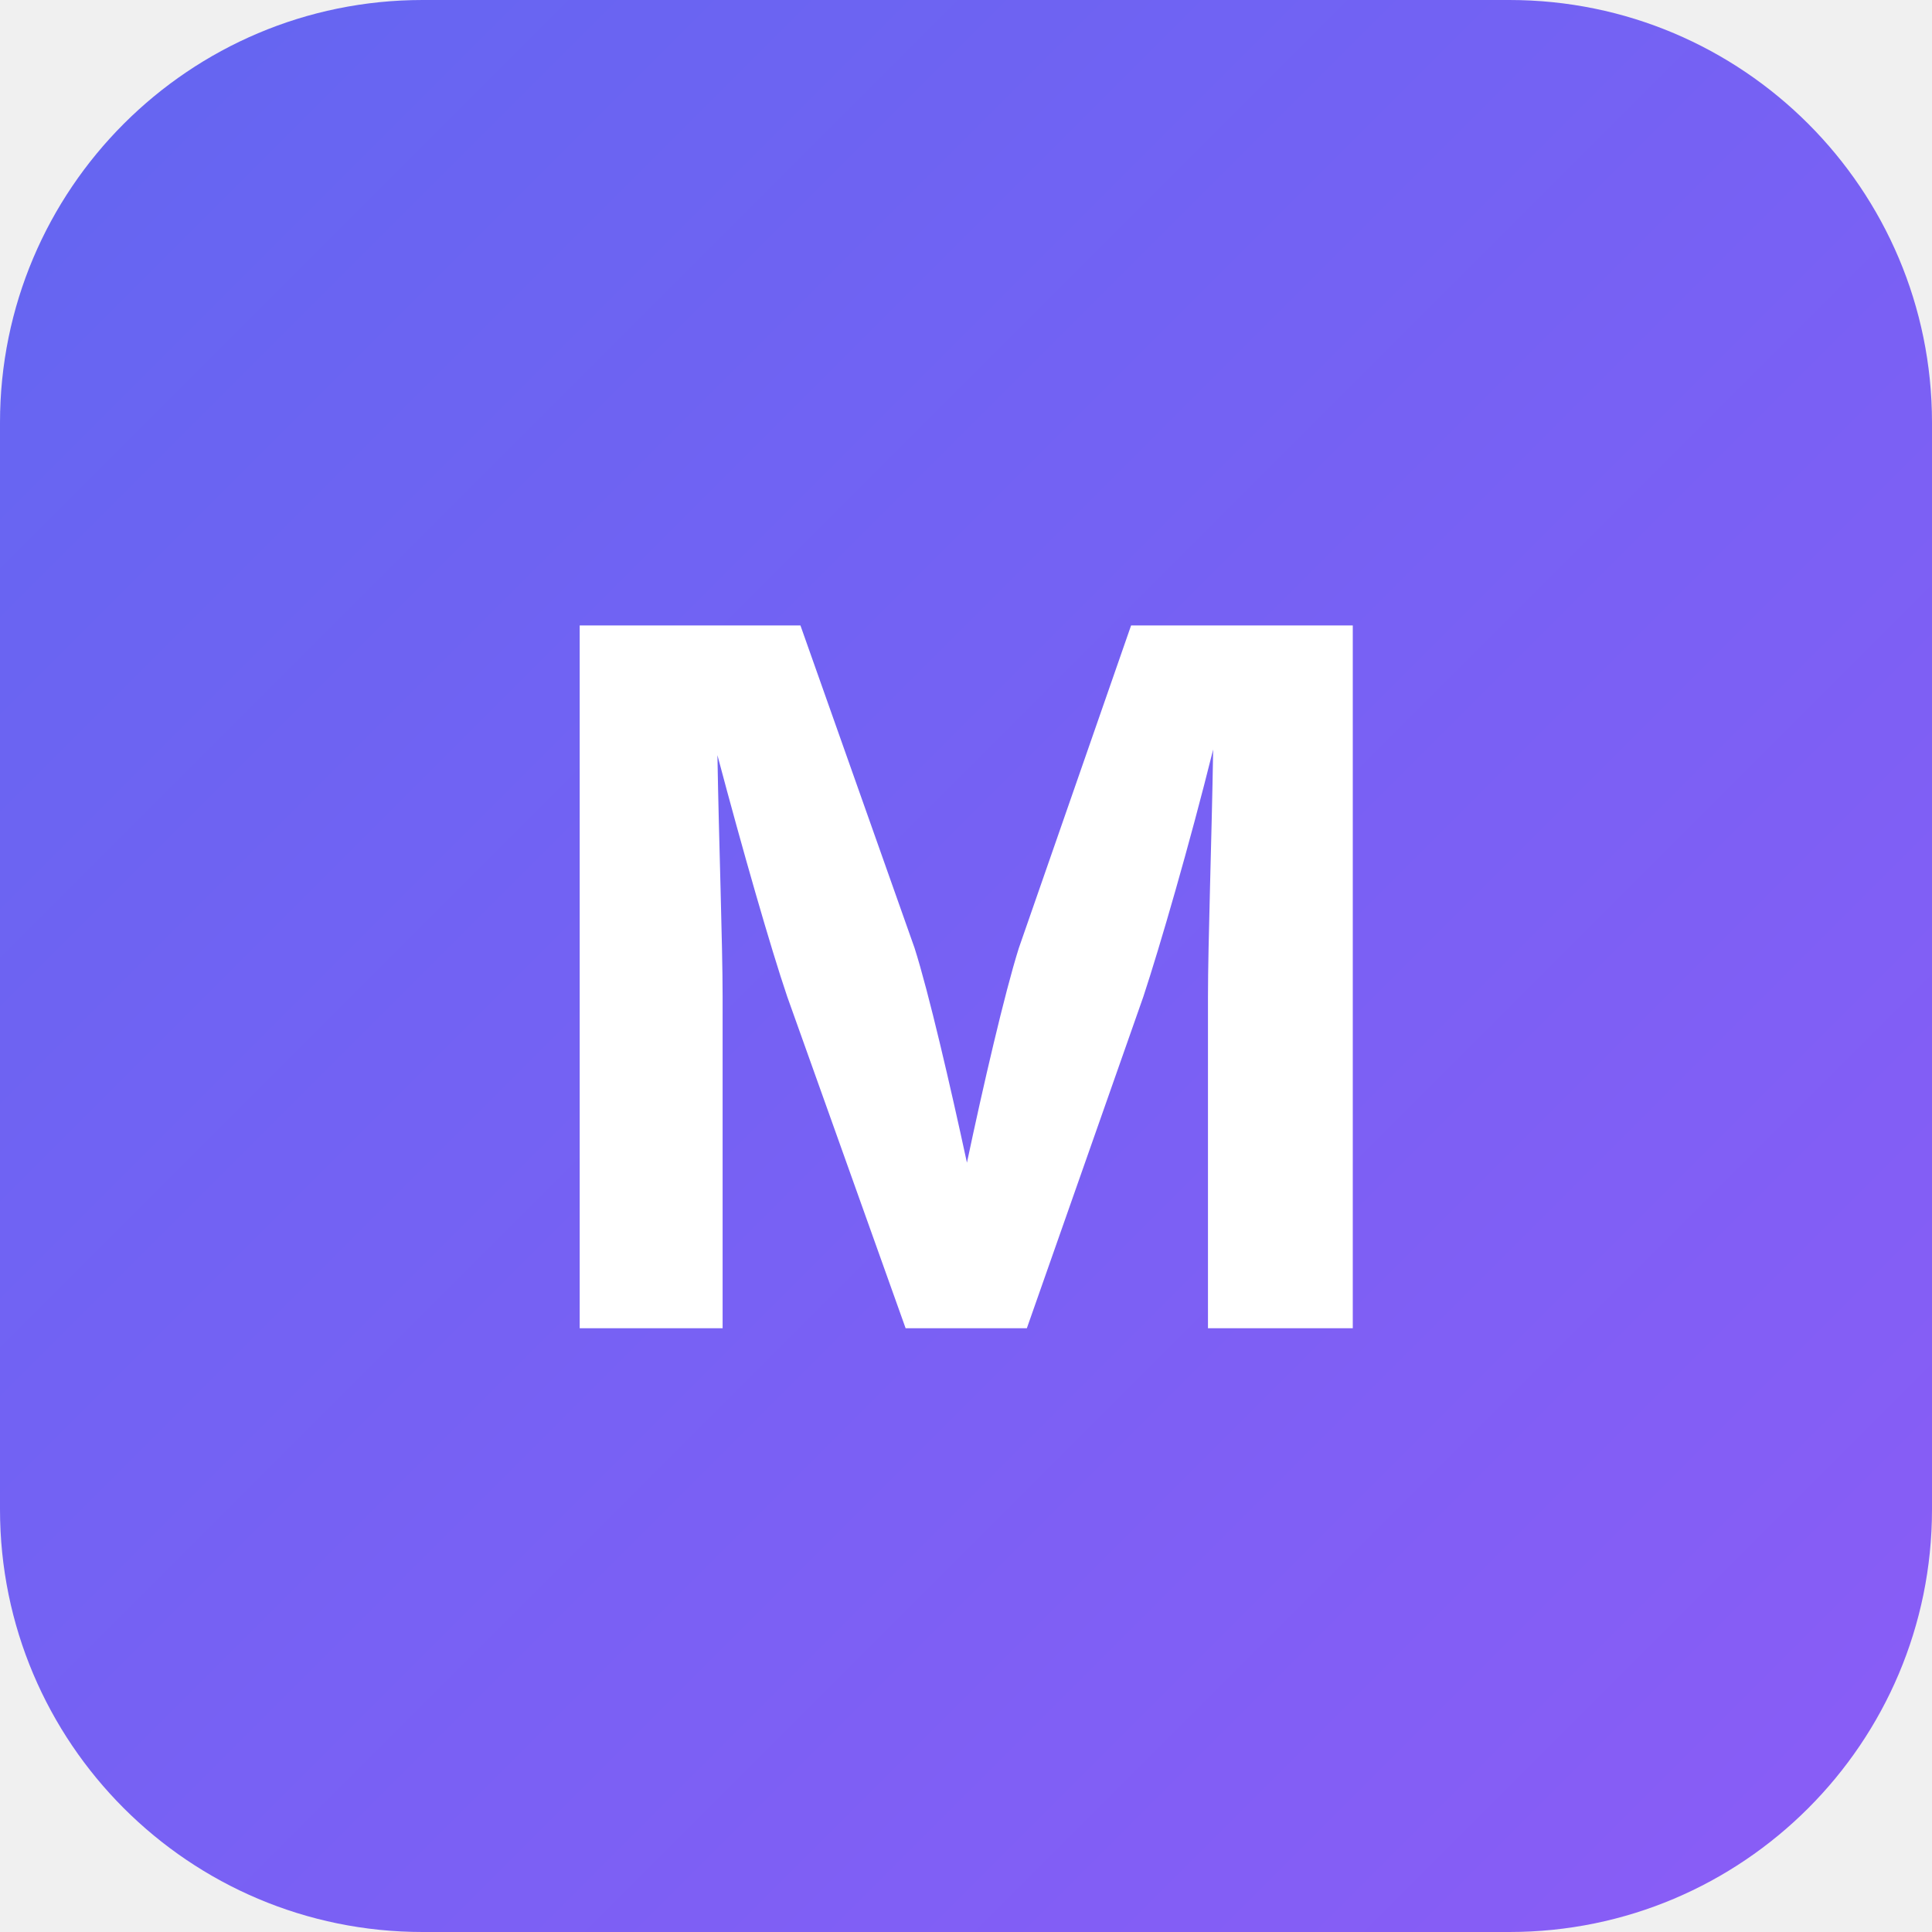
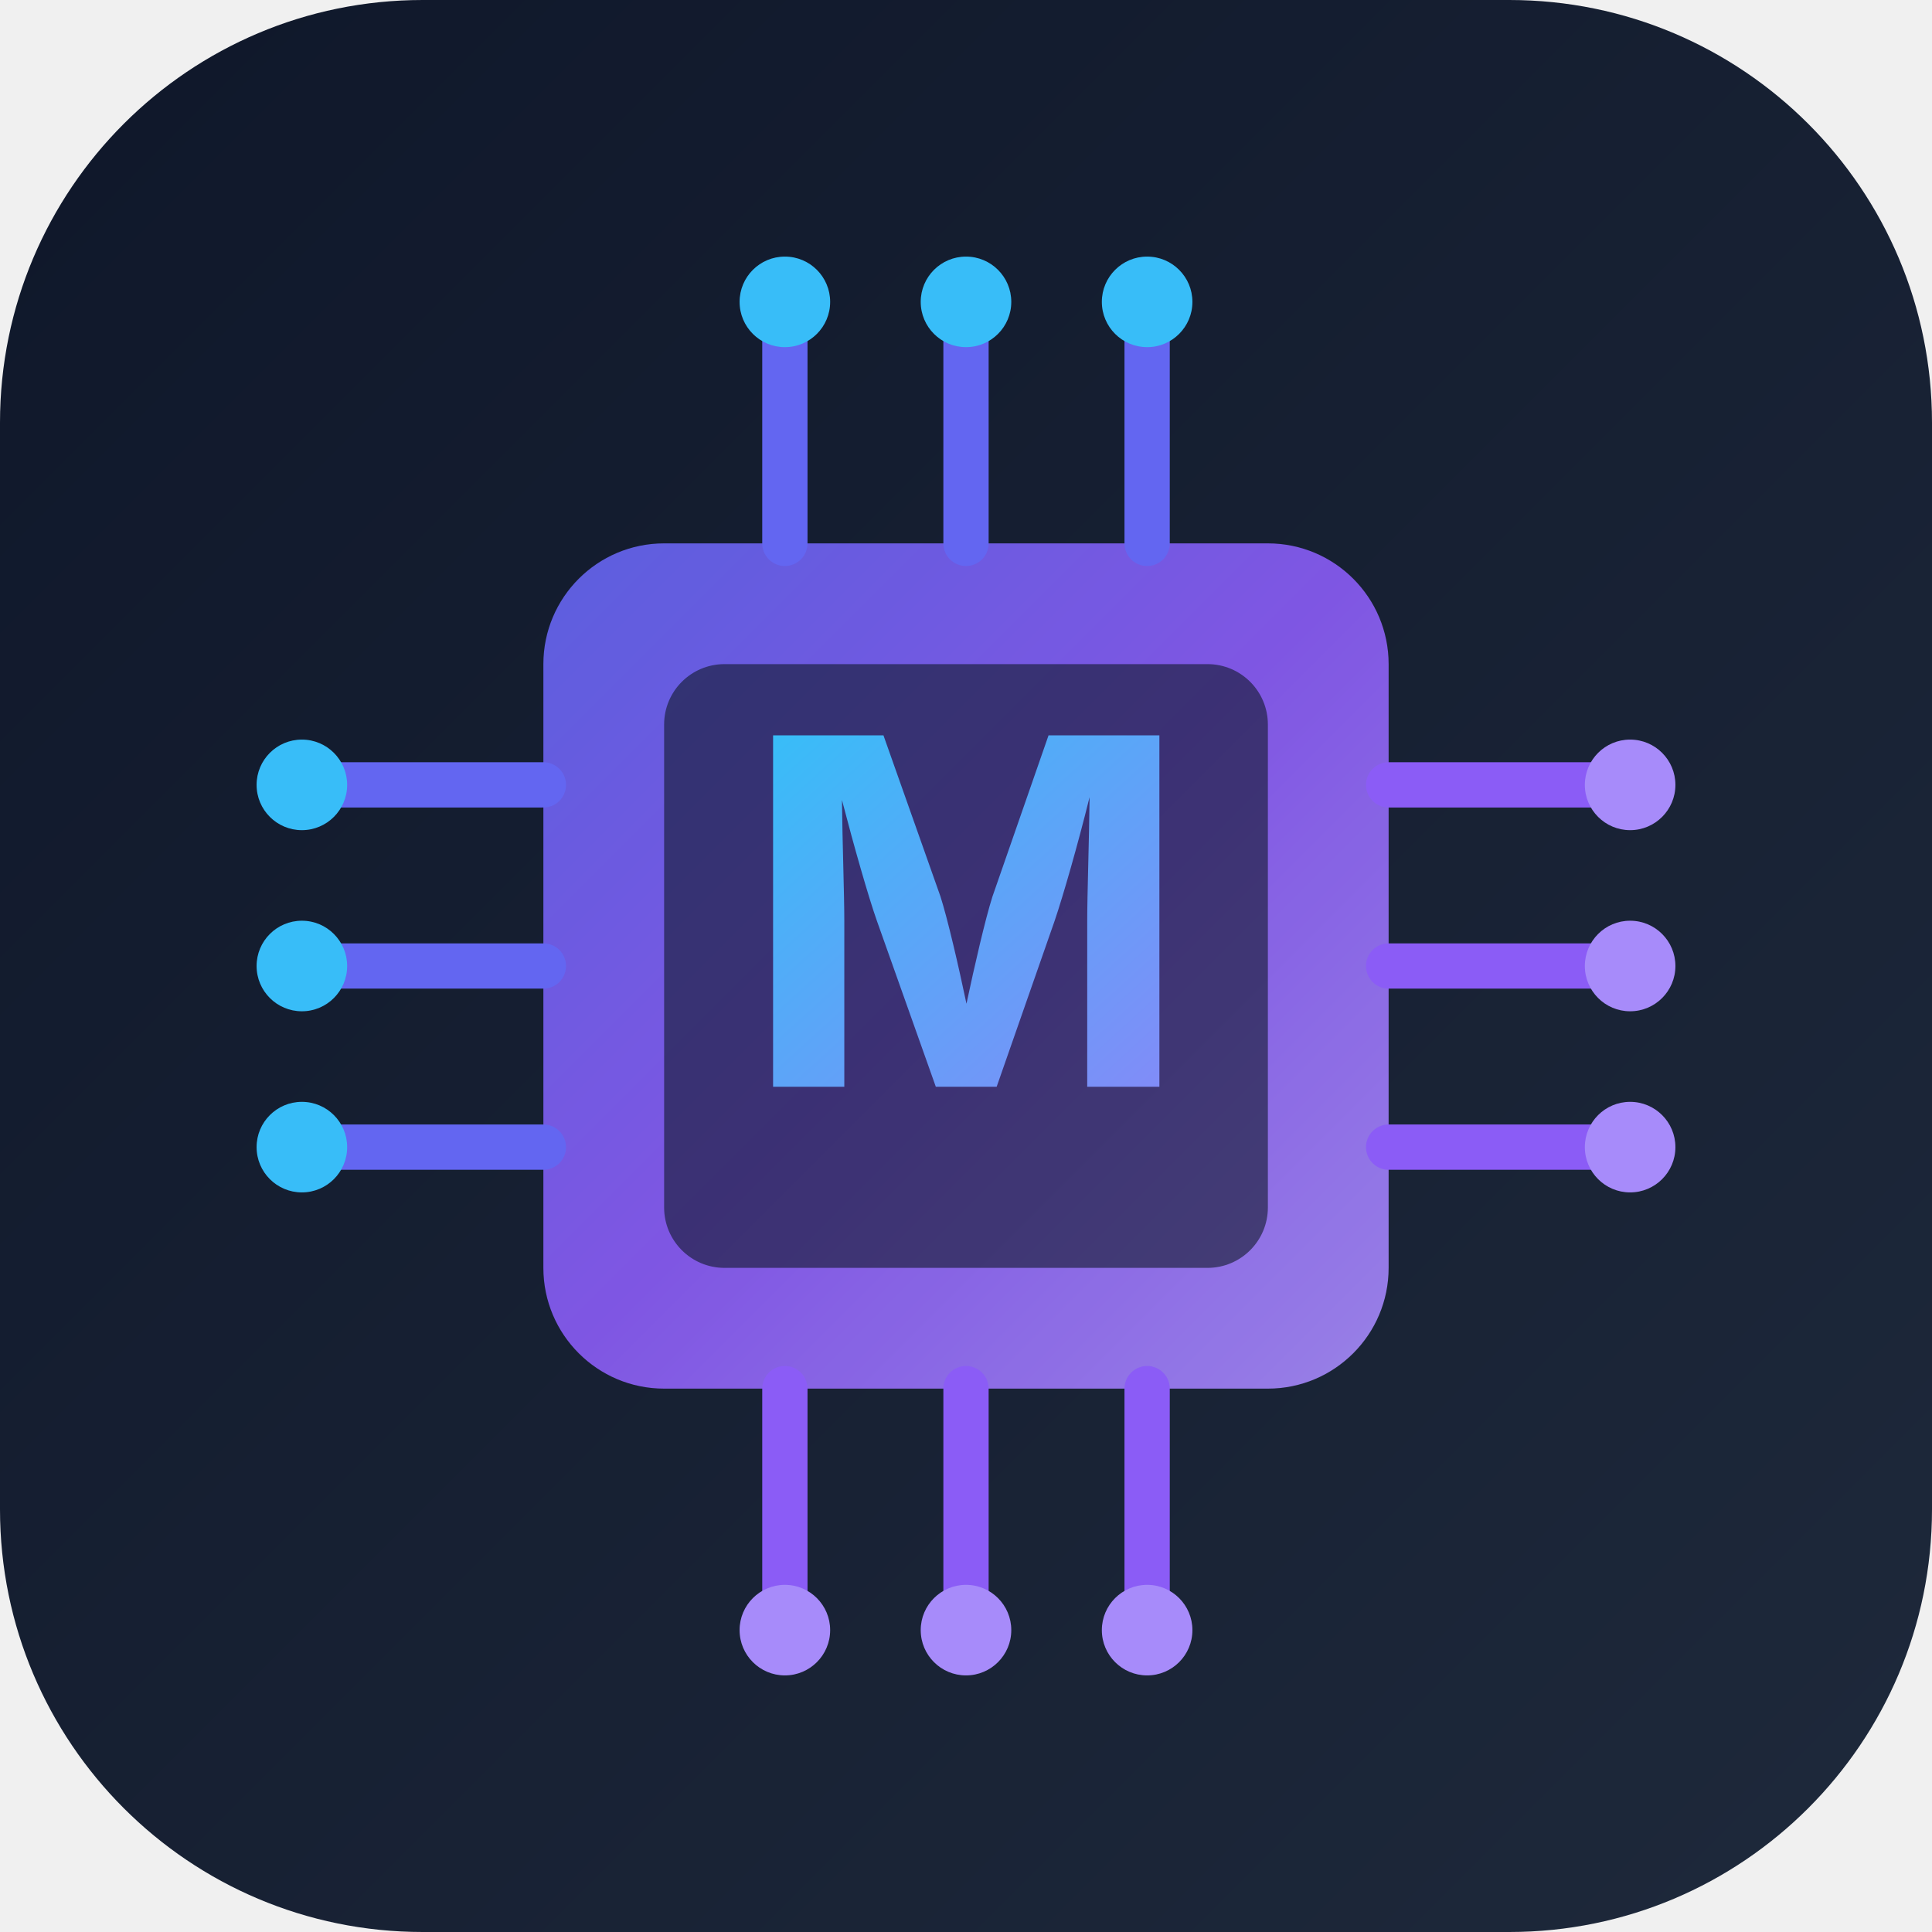
<svg xmlns="http://www.w3.org/2000/svg" viewBox="0 0 64 64" width="64" height="64">
  <defs>
    <linearGradient id="bg" x1="0%" y1="0%" x2="100%" y2="100%">
+       <stop offset="0%" style="stop-color:#0f172a" />
+       <stop offset="100%" style="stop-color:#1e293b" />
+     </linearGradient>
+     <linearGradient id="chip" x1="0%" y1="0%" x2="100%" y2="100%">
      <stop offset="0%" style="stop-color:#6366f1" />
-       <stop offset="100%" style="stop-color:#8b5cf6" />
+       <stop offset="50%" style="stop-color:#8b5cf6" />
+       <stop offset="100%" style="stop-color:#a78bfa" />
+     </linearGradient>
+     <linearGradient id="glow" x1="0%" y1="0%" x2="100%" y2="100%">
+       <stop offset="0%" style="stop-color:#38bdf8" />
+       <stop offset="100%" style="stop-color:#818cf8" />
    </linearGradient>
  </defs>
  <rect width="64" height="64" rx="14" fill="url(#bg)" />
-   <text x="32" y="44" font-family="system-ui, -apple-system, sans-serif" font-size="32" font-weight="700" fill="#fff" text-anchor="middle">M</text>
+   <rect x="18" y="18" width="28" height="28" rx="4" fill="url(#chip)" opacity="0.9" />
+   <rect x="22" y="22" width="20" height="20" rx="2" fill="#0f172a" opacity="0.6" />
+   <text x="32" y="36" font-family="system-ui, -apple-system, sans-serif" font-size="16" font-weight="700" fill="url(#glow)" text-anchor="middle">M</text>
+   <line x1="18" y1="26" x2="10" y2="26" stroke="#6366f1" stroke-width="1.5" stroke-linecap="round" />
+   <line x1="18" y1="32" x2="10" y2="32" stroke="#6366f1" stroke-width="1.5" stroke-linecap="round" />
+   <line x1="18" y1="38" x2="10" y2="38" stroke="#6366f1" stroke-width="1.5" stroke-linecap="round" />
+   <line x1="46" y1="26" x2="54" y2="26" stroke="#8b5cf6" stroke-width="1.5" stroke-linecap="round" />
+   <line x1="46" y1="32" x2="54" y2="32" stroke="#8b5cf6" stroke-width="1.5" stroke-linecap="round" />
+   <line x1="46" y1="38" x2="54" y2="38" stroke="#8b5cf6" stroke-width="1.5" stroke-linecap="round" />
+   <line x1="26" y1="18" x2="26" y2="10" stroke="#6366f1" stroke-width="1.5" stroke-linecap="round" />
+   <line x1="32" y1="18" x2="32" y2="10" stroke="#6366f1" stroke-width="1.5" stroke-linecap="round" />
+   <line x1="38" y1="18" x2="38" y2="10" stroke="#6366f1" stroke-width="1.5" stroke-linecap="round" />
+   <line x1="26" y1="46" x2="26" y2="54" stroke="#8b5cf6" stroke-width="1.5" stroke-linecap="round" />
+   <line x1="32" y1="46" x2="32" y2="54" stroke="#8b5cf6" stroke-width="1.5" stroke-linecap="round" />
+   <line x1="38" y1="46" x2="38" y2="54" stroke="#8b5cf6" stroke-width="1.5" stroke-linecap="round" />
+   <circle cx="10" cy="26" r="1.5" fill="#38bdf8" />
+   <circle cx="10" cy="32" r="1.5" fill="#38bdf8" />
+   <circle cx="10" cy="38" r="1.5" fill="#38bdf8" />
+   <circle cx="54" cy="26" r="1.5" fill="#a78bfa" />
+   <circle cx="54" cy="32" r="1.5" fill="#a78bfa" />
+   <circle cx="54" cy="38" r="1.5" fill="#a78bfa" />
+   <circle cx="26" cy="10" r="1.5" fill="#38bdf8" />
+   <circle cx="32" cy="10" r="1.5" fill="#38bdf8" />
+   <circle cx="38" cy="10" r="1.5" fill="#38bdf8" />
+   <circle cx="26" cy="54" r="1.5" fill="#a78bfa" />
+   <circle cx="32" cy="54" r="1.5" fill="#a78bfa" />
+   <circle cx="38" cy="54" r="1.5" fill="#a78bfa" />
</svg>
